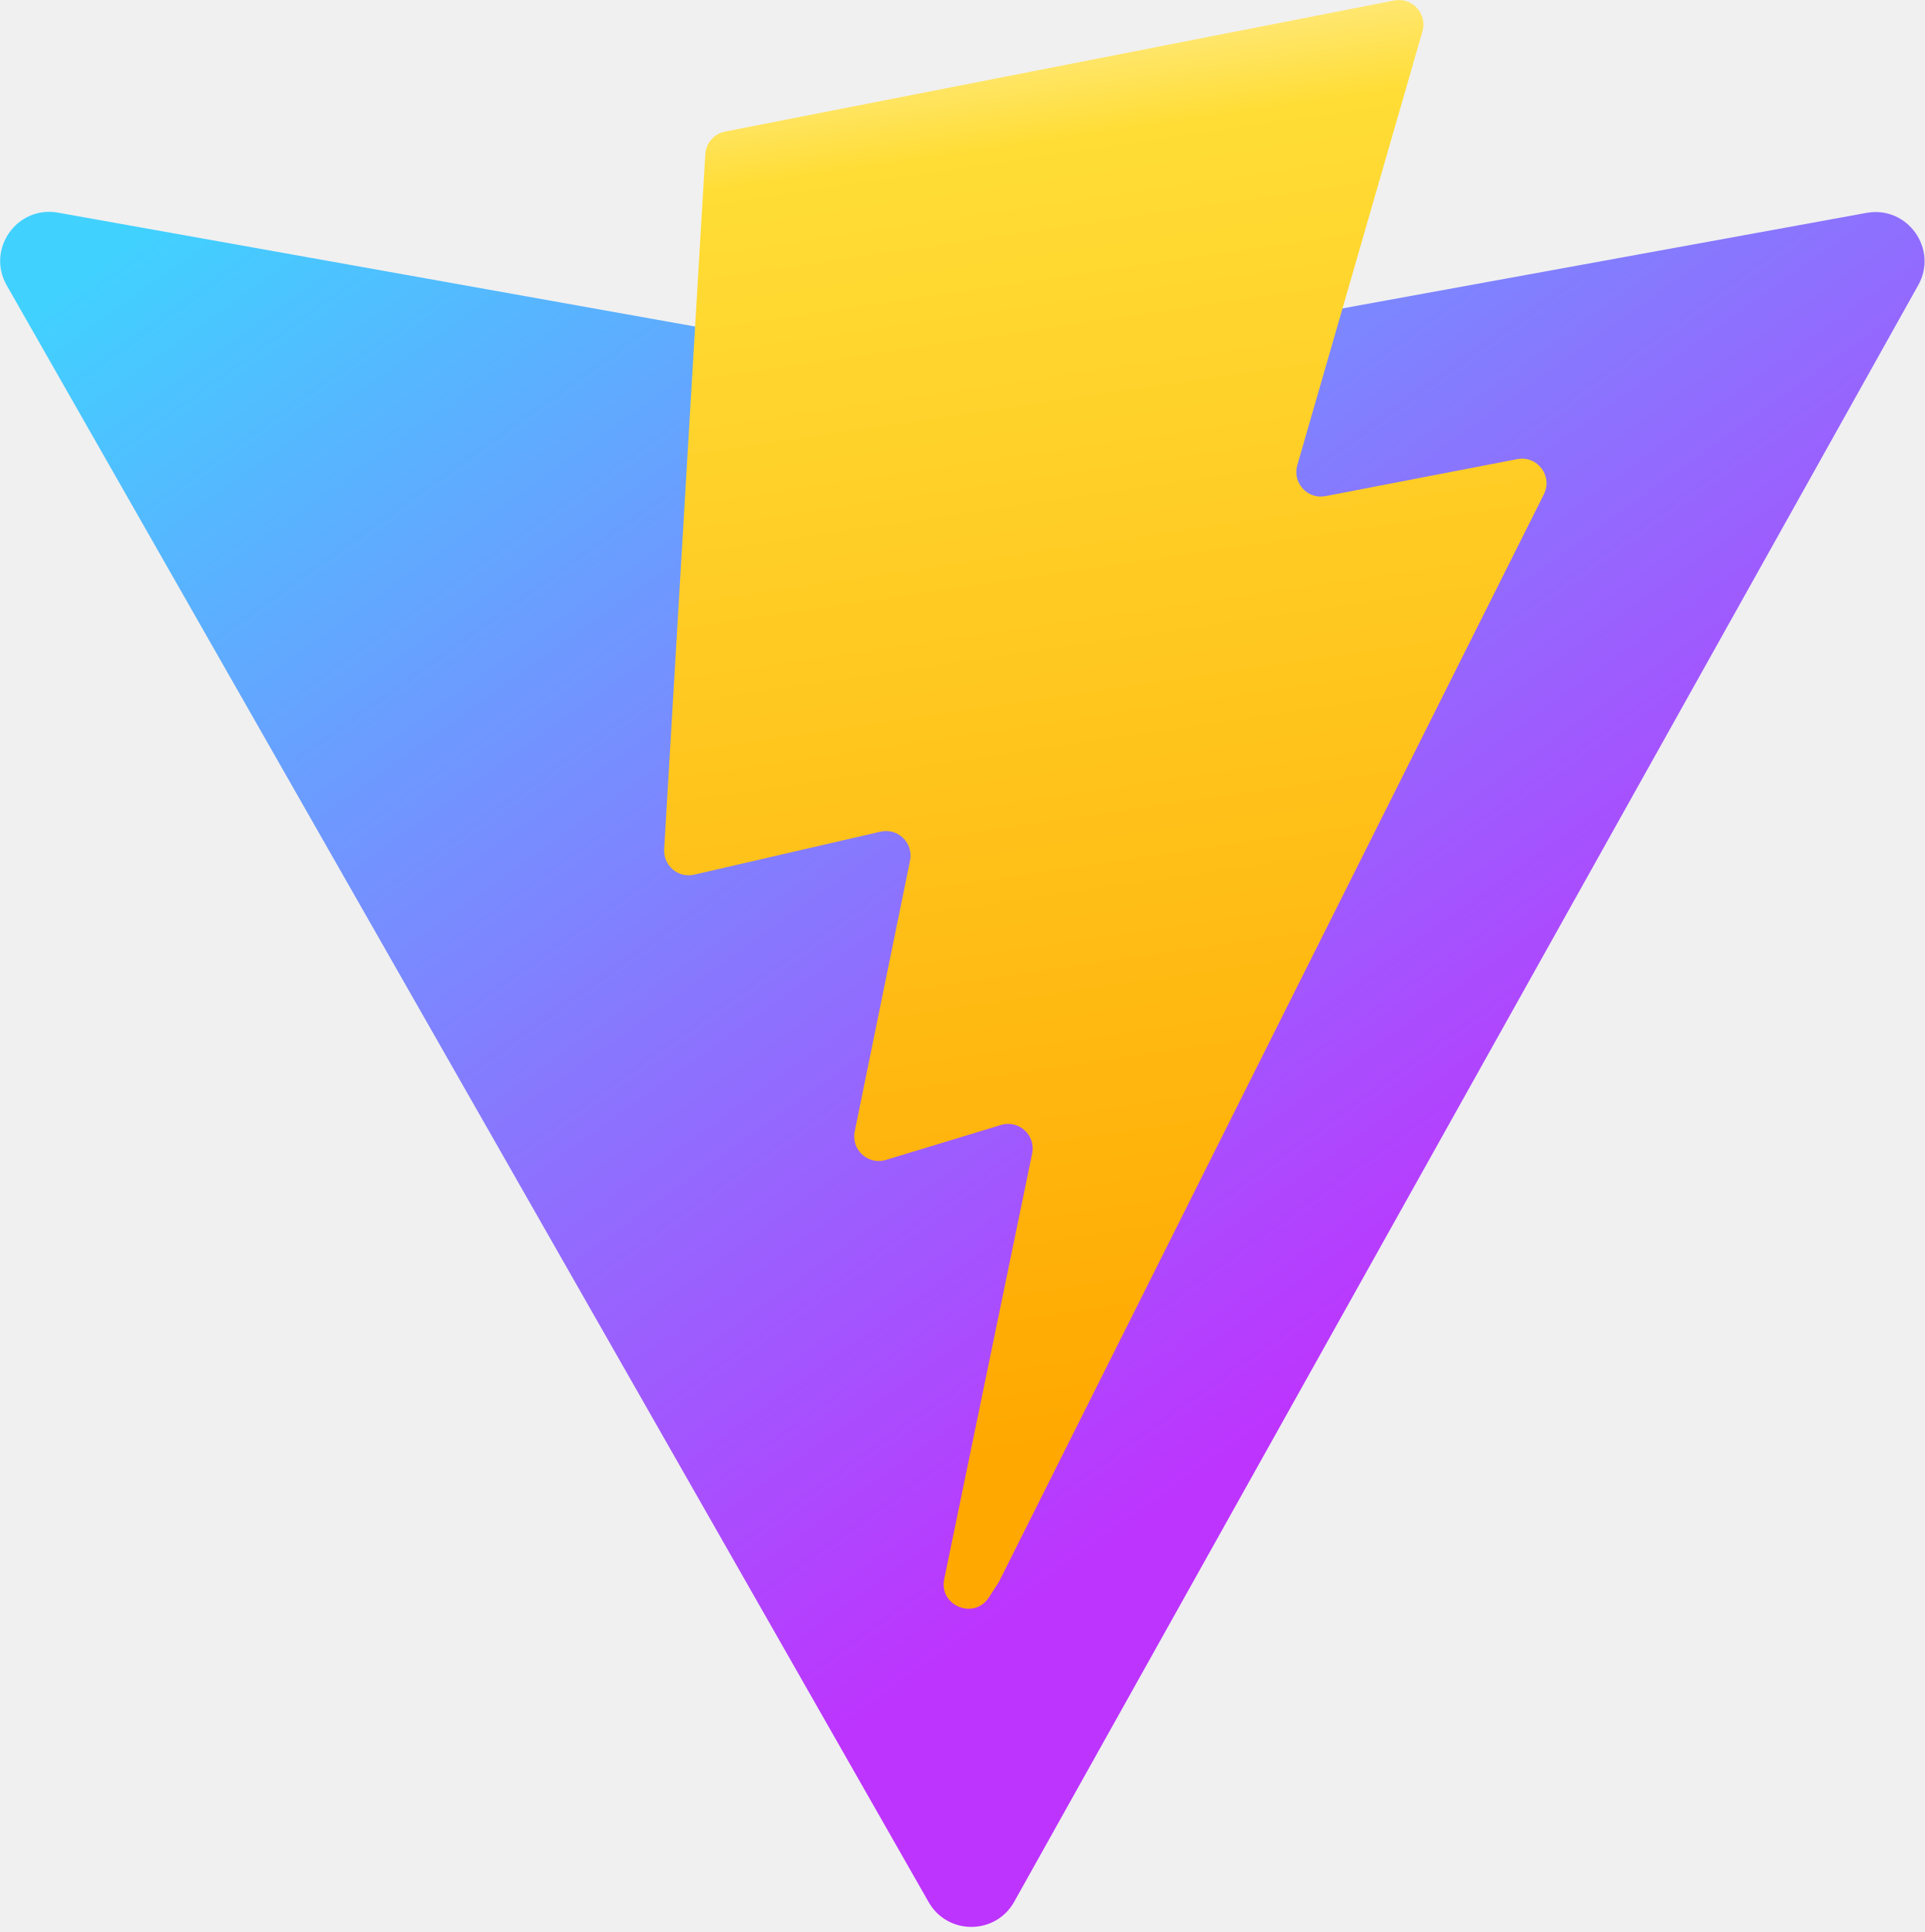
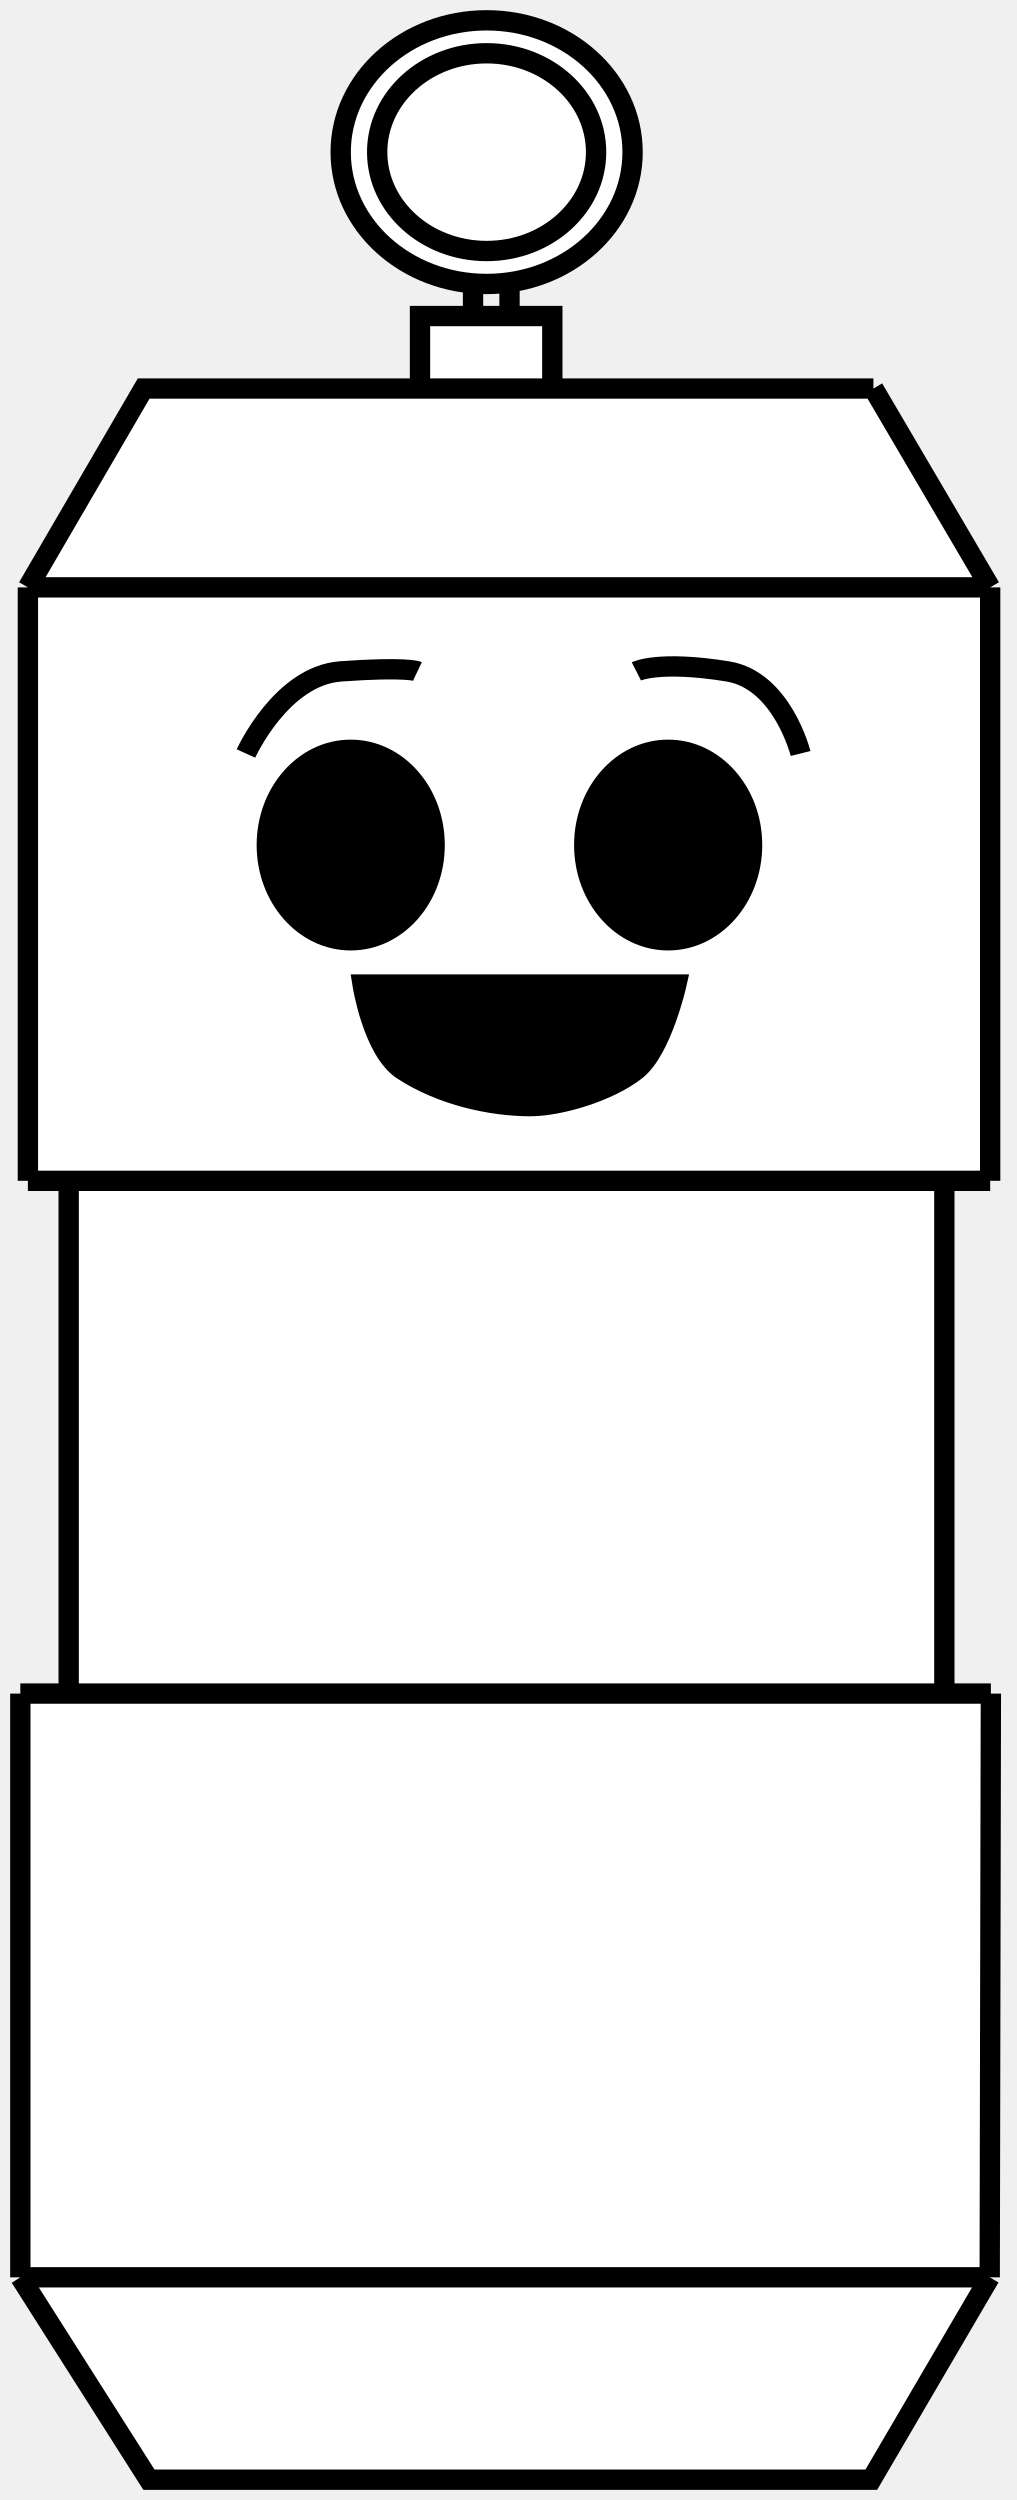
- <svg xmlns="http://www.w3.org/2000/svg" aria-hidden="true" role="img" class="iconify iconify--logos" width="31.88" height="32" preserveAspectRatio="xMidYMid meet" viewBox="0 0 256 257">
-   <defs>
-     <linearGradient id="IconifyId1813088fe1fbc01fb466" x1="-.828%" x2="57.636%" y1="7.652%" y2="78.411%">
-       <stop offset="0%" stop-color="#41D1FF" />
-       <stop offset="100%" stop-color="#BD34FE" />
-     </linearGradient>
-     <linearGradient id="IconifyId1813088fe1fbc01fb467" x1="43.376%" x2="50.316%" y1="2.242%" y2="89.03%">
-       <stop offset="0%" stop-color="#FFEA83" />
-       <stop offset="8.333%" stop-color="#FFDD35" />
-       <stop offset="100%" stop-color="#FFA800" />
-     </linearGradient>
-   </defs>
-   <path fill="url(#IconifyId1813088fe1fbc01fb466)" d="M255.153 37.938L134.897 252.976c-2.483 4.44-8.862 4.466-11.382.048L.875 37.958c-2.746-4.814 1.371-10.646 6.827-9.67l120.385 21.517a6.537 6.537 0 0 0 2.322-.004l117.867-21.483c5.438-.991 9.574 4.796 6.877 9.62Z" />
-   <path fill="url(#IconifyId1813088fe1fbc01fb467)" d="M185.432.063L96.44 17.501a3.268 3.268 0 0 0-2.634 3.014l-5.474 92.456a3.268 3.268 0 0 0 3.997 3.378l24.777-5.718c2.318-.535 4.413 1.507 3.936 3.838l-7.361 36.047c-.495 2.426 1.782 4.5 4.151 3.78l15.304-4.649c2.372-.72 4.652 1.36 4.15 3.788l-11.698 56.621c-.732 3.542 3.979 5.473 5.943 2.437l1.313-2.028l72.516-144.72c1.215-2.423-.88-5.186-3.54-4.672l-25.505 4.922c-2.396.462-4.435-1.77-3.759-4.114l16.646-57.705c.677-2.35-1.37-4.583-3.769-4.113Z" />
+ <svg xmlns="http://www.w3.org/2000/svg" width="50" height="123" viewBox="0 0 50 123" fill="none">
+   <path d="M31.123 7.486C31.123 11.068 27.909 13.971 23.943 13.971C19.977 13.971 16.762 11.068 16.762 7.486C16.762 3.904 19.977 1 23.943 1C27.909 1 31.123 3.904 31.123 7.486Z" fill="white" />
+   <path d="M29.328 7.486C29.328 10.172 26.917 12.35 23.943 12.35C20.969 12.35 18.557 10.172 18.557 7.486C18.557 4.799 20.969 2.621 23.943 2.621C26.917 2.621 29.328 4.799 29.328 7.486Z" fill="white" />
+   <path d="M46.462 58.097H3.379V83.324H46.462V58.097Z" fill="white" />
+   <path d="M3.379 83.324H1V112.044H48.694L48.751 83.324H46.462H3.379Z" fill="white" />
+   <path d="M48.716 28.899H1.372V58.097H3.379H46.462H48.716V28.899Z" fill="white" />
+   <path d="M20.664 19.116H7.068L1.372 28.899H48.716L42.971 19.116H27.174H20.664Z" fill="white" />
+   <path d="M27.174 19.116V15.549H25.068H23.273H20.664V19.116H27.174Z" fill="white" />
+   <path d="M7.326 122H42.869L48.694 112.044H1L7.326 122Z" fill="white" />
+   <path d="M21.384 41.577C21.384 44.165 19.536 46.263 17.256 46.263C14.975 46.263 13.127 44.165 13.127 41.577C13.127 38.988 14.975 36.89 17.256 36.89C19.536 36.89 21.384 38.988 21.384 41.577Z" fill="black" />
+   <path d="M37.002 41.577C37.002 44.165 35.154 46.263 32.873 46.263C30.593 46.263 28.745 44.165 28.745 41.577C28.745 38.988 30.593 36.89 32.873 36.89C35.154 36.89 37.002 38.988 37.002 41.577Z" fill="black" />
+   <path d="M17.839 48.441H33.277C33.277 48.441 32.555 51.645 31.303 52.643C29.978 53.699 27.533 54.421 26.097 54.421C24.203 54.421 21.752 53.908 19.814 52.643C18.349 51.688 17.839 48.441 17.839 48.441Z" fill="black" />
+   <path d="M42.971 19.116L48.716 28.899M42.971 19.116H27.174M42.971 19.116H20.664M1.372 28.899L7.068 19.116H20.664M1.372 28.899H48.716M1.372 28.899V58.097M48.716 28.899V58.097M1.372 58.097H48.716M1.372 58.097H3.379M48.716 58.097H46.462M1 83.324H48.751M1 83.324V112.044M1 83.324H3.379M48.751 83.324L48.694 112.044M48.751 83.324H46.462M20.664 19.16V19.116M27.174 19.116V15.549H25.068M27.174 19.116H20.664M1 112.044L7.326 122H42.869L48.694 112.044M1 112.044H48.694M3.379 58.097V83.324M3.379 58.097H46.462M3.379 83.324H46.462M46.462 58.097V83.324M23.273 13.647V15.549M23.273 15.593V15.549M25.068 13.647V15.549M25.068 15.593V15.549M20.664 19.116V15.549H23.273M25.068 15.549H23.273M12.101 37.072C12.101 37.072 13.833 33.242 16.769 33.032C20.044 32.797 20.539 33.032 20.539 33.032M31.31 33.032C31.31 33.032 32.388 32.484 35.797 33.032C38.486 33.463 39.388 37.072 39.388 37.072M31.123 7.486C31.123 11.068 27.909 13.971 23.943 13.971C19.977 13.971 16.762 11.068 16.762 7.486C16.762 3.904 19.977 1 23.943 1C27.909 1 31.123 3.904 31.123 7.486ZM29.328 7.486C29.328 10.172 26.917 12.35 23.943 12.35C20.969 12.35 18.557 10.172 18.557 7.486C18.557 4.799 20.969 2.621 23.943 2.621C26.917 2.621 29.328 4.799 29.328 7.486ZM21.384 41.577C21.384 44.165 19.536 46.263 17.256 46.263C14.975 46.263 13.127 44.165 13.127 41.577C13.127 38.988 14.975 36.89 17.256 36.89C19.536 36.89 21.384 38.988 21.384 41.577ZM37.002 41.577C37.002 44.165 35.154 46.263 32.873 46.263C30.593 46.263 28.745 44.165 28.745 41.577C28.745 38.988 30.593 36.89 32.873 36.89C35.154 36.89 37.002 38.988 37.002 41.577ZM33.277 48.441H17.839C17.839 48.441 18.349 51.688 19.814 52.643C21.752 53.908 24.203 54.421 26.097 54.421C27.533 54.421 29.978 53.699 31.303 52.643C32.555 51.645 33.277 48.441 33.277 48.441Z" stroke="black" />
</svg>
